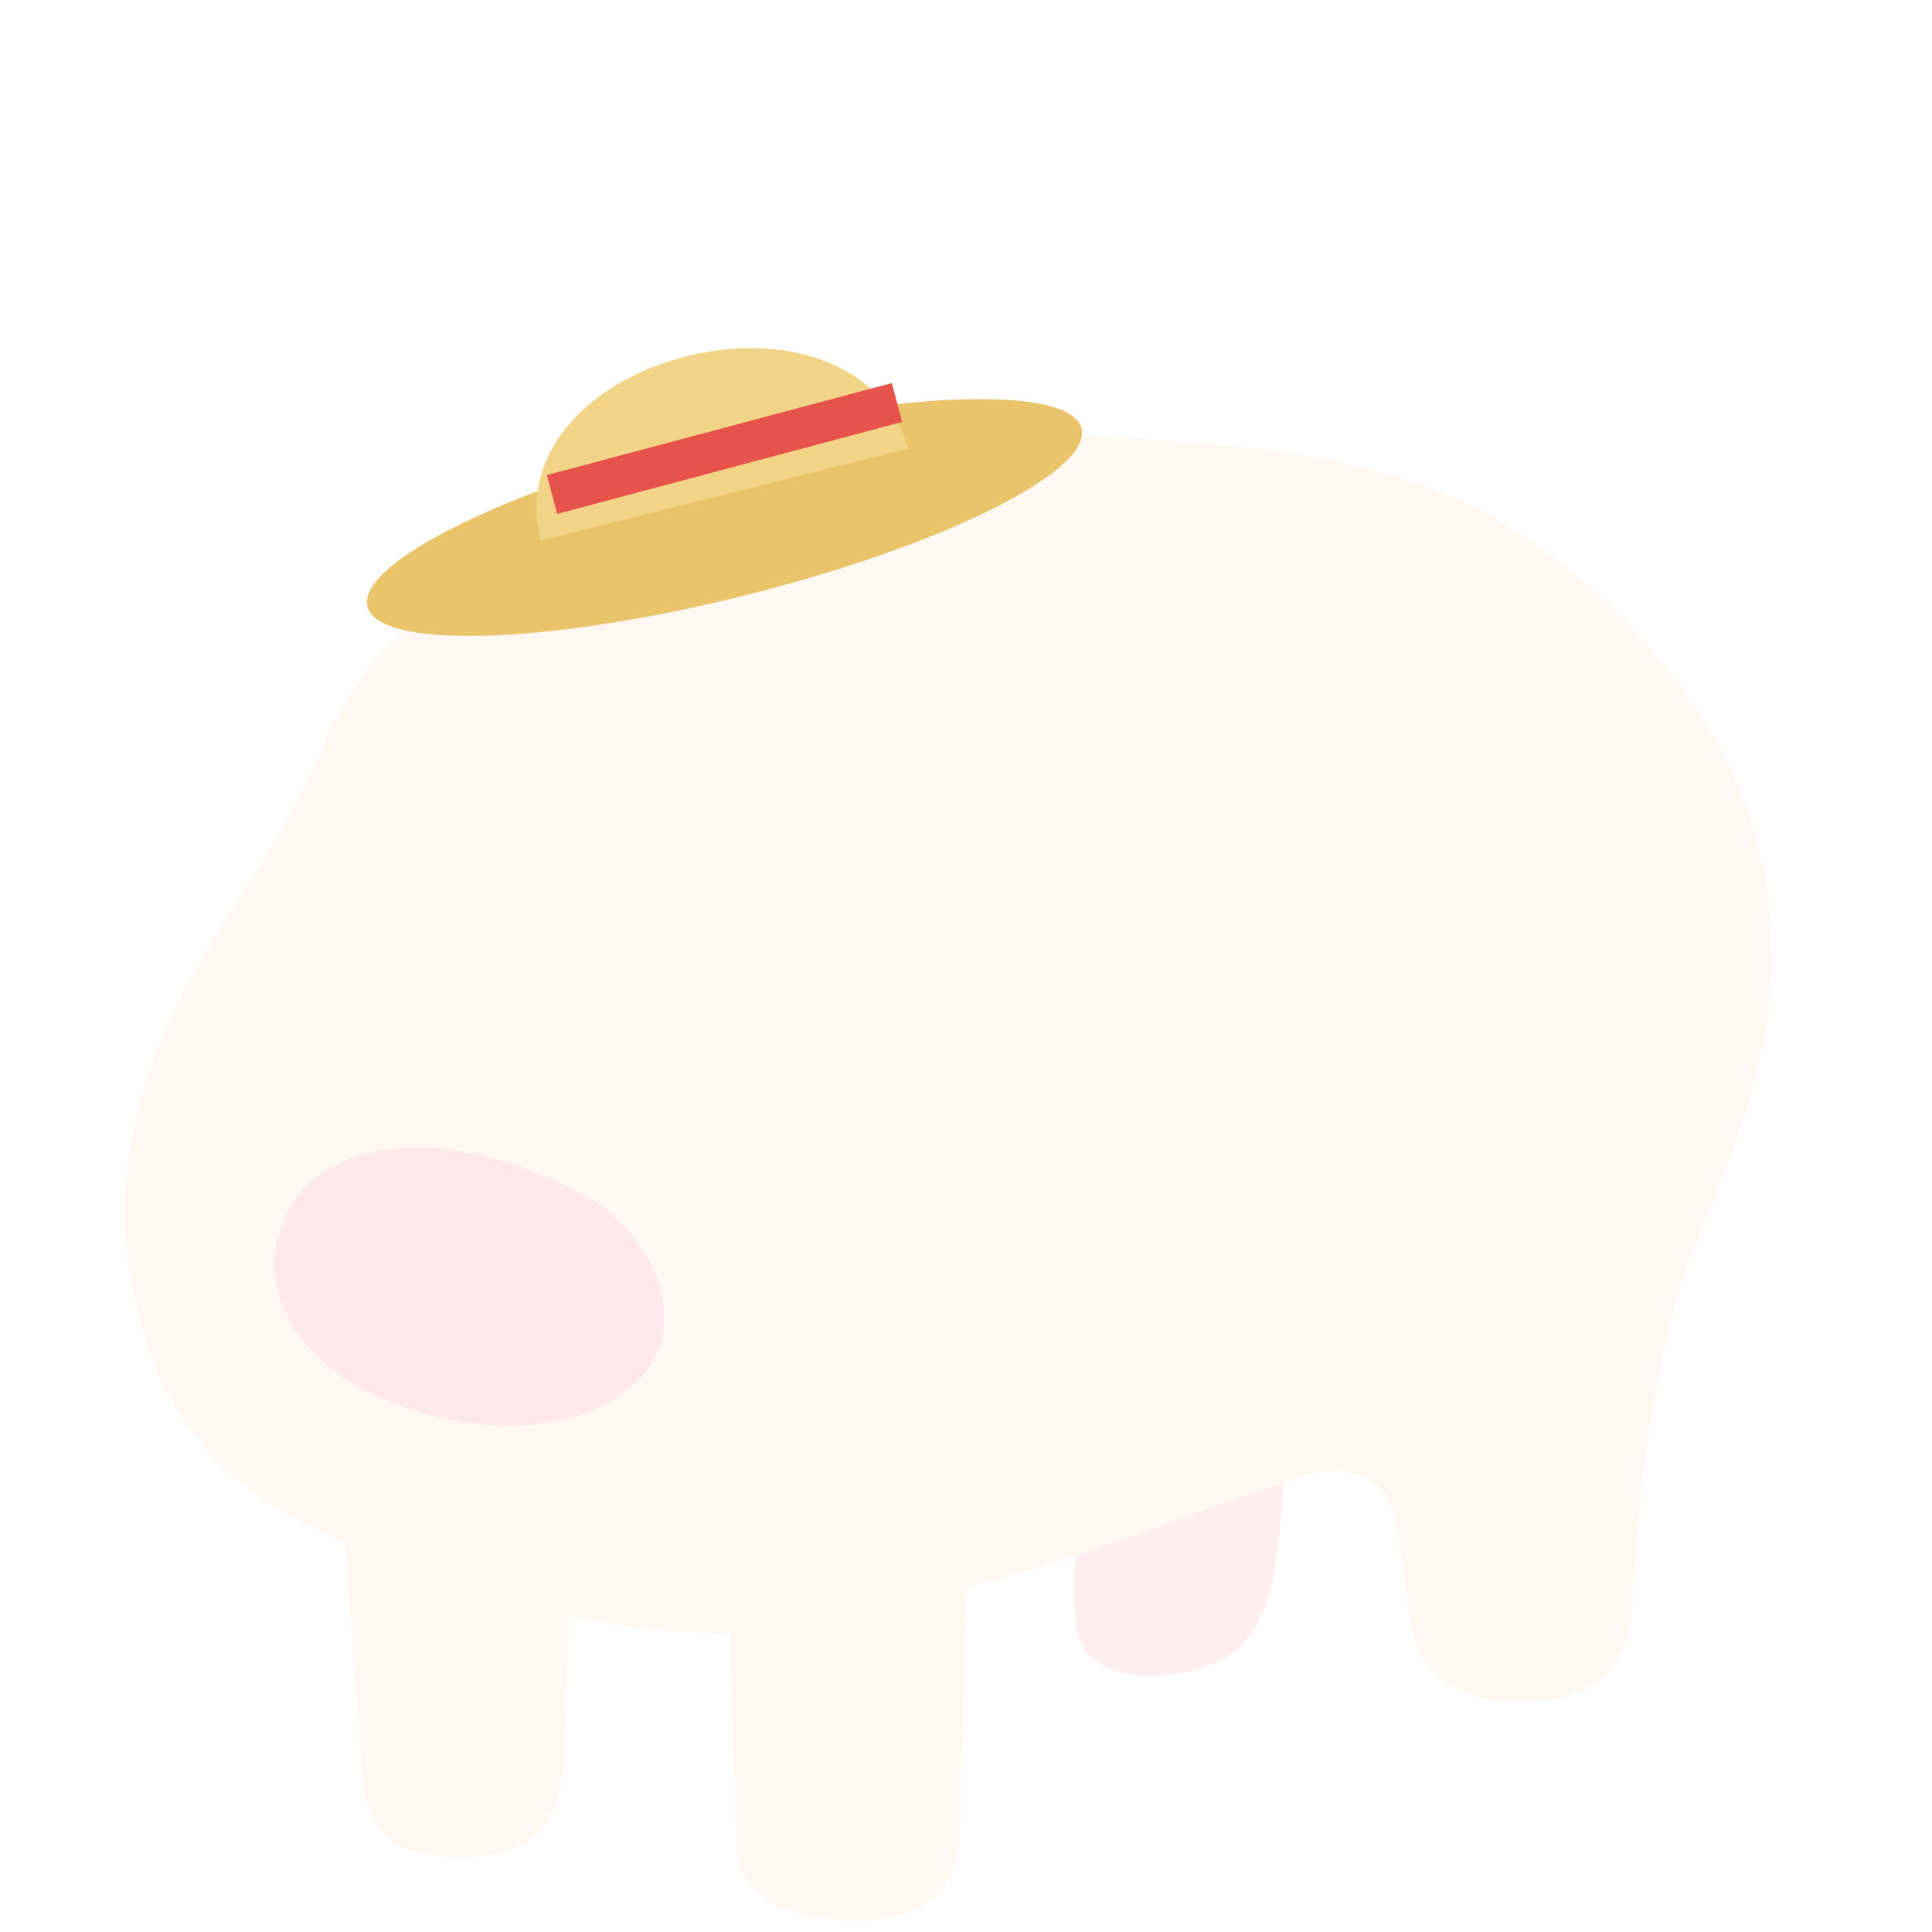
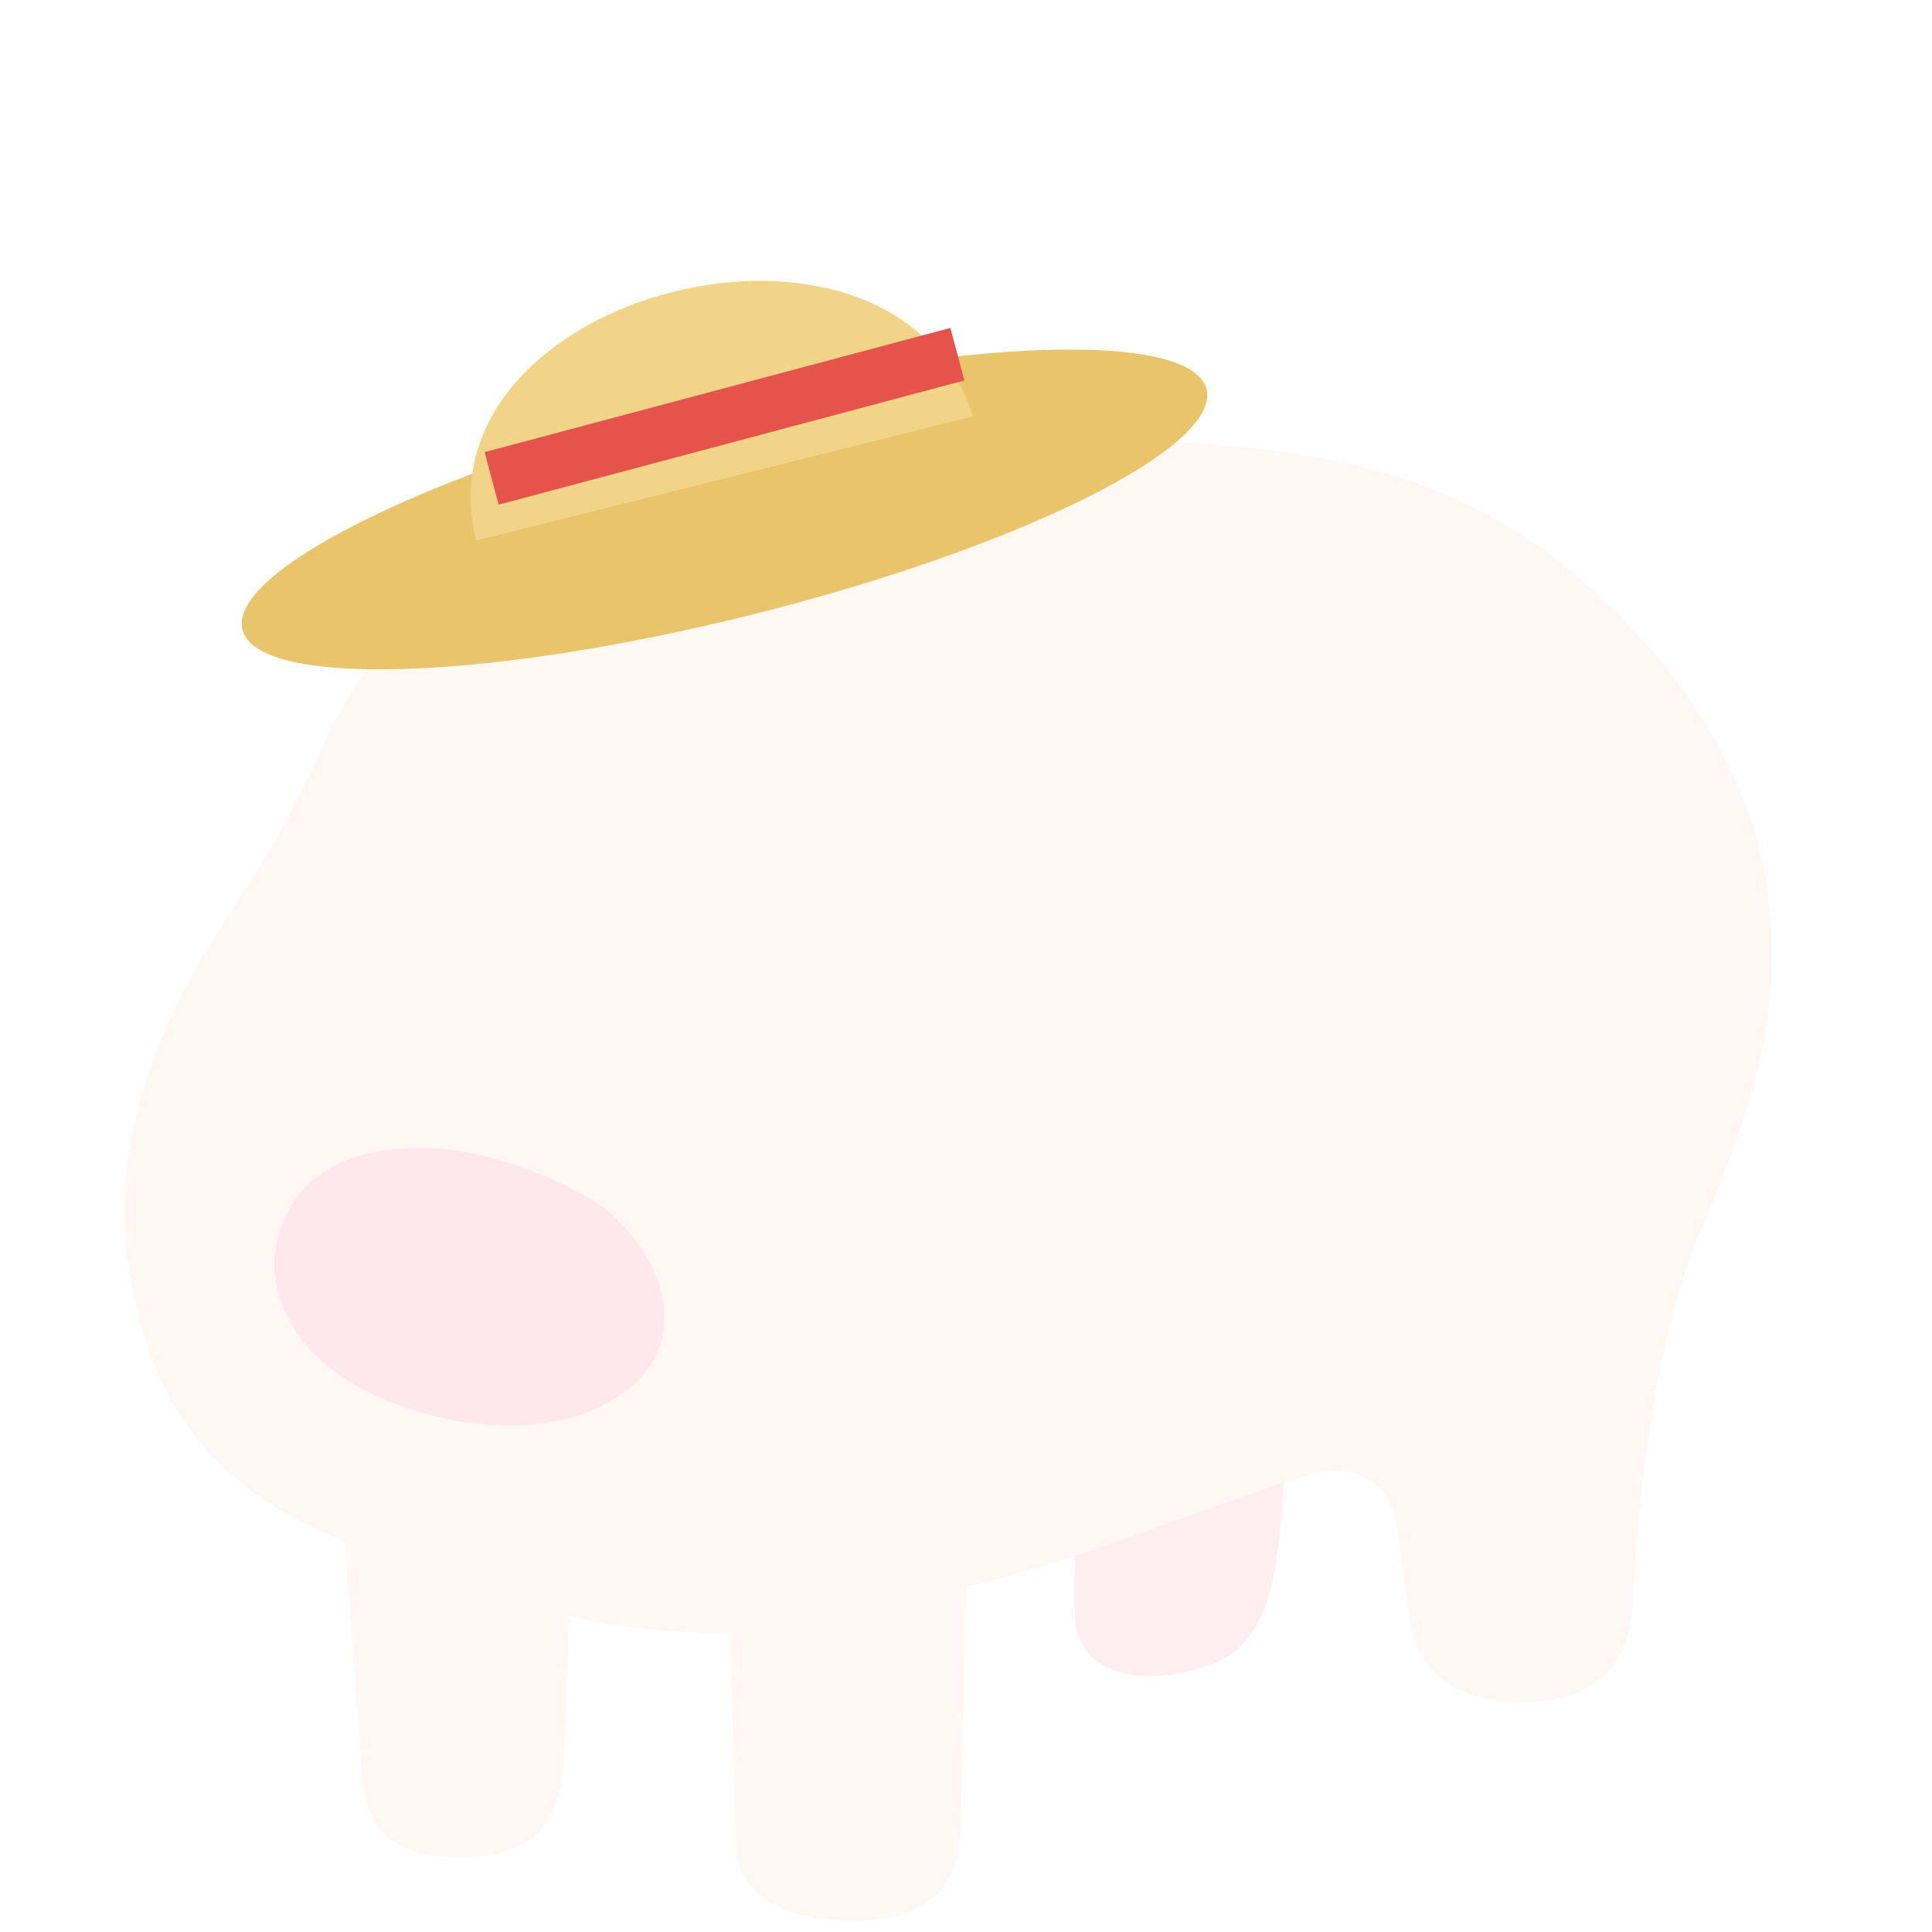
<svg xmlns="http://www.w3.org/2000/svg" viewBox="24 -36 336 336" width="128" height="128" role="img" aria-label="草帽">
  <style>@media (prefers-reduced-motion:reduce){*{animation:none!important}}</style>
  <g opacity=".18">
    <path fill="#FF9FA5" d="M214 210C213 221 210 232 211 246C212 256 224 257 233 254C244 251 246 240 247 225L248 211Z" />
    <path fill="#FFD1AF" d="M110 70C155 46 192 37 231 41C259 43 279 48 298 64C320 83 332 105 332 128C333 146 326 163 319 180C312 197 309 223 308 241C308 254 301 260 289 260C277 260 270 255 269 244L267 230C266 222 261 219 253 220C231 227 213 235 192 240L191 282C191 292 185 298 173 298C159 298 152 293 152 284L151 248C140 248 131 247 123 245L122 271C121 282 116 287 104 287C93 287 88 283 87 273L84 232C63 224 52 210 48 192C42 170 48 148 62 126C69 115 75 106 80 94C87 79 96 68 110 70Z" />
    <path fill="#FF8195" d="M108 165C91 161 78 166 74 175C68 186 74 200 90 207C106 214 125 214 135 204C143 196 140 183 129 174C123 170 116 167 108 165Z" />
  </g>
  <g class="w-strawhat" data-wear="strawhat" data-slot="head">
-     <ellipse cx="150" cy="54" rx="64" ry="14" fill="#E9C46A" transform="rotate(-14 150 54)" />
-     <path d="M118 58C110 26 172 10 182 42Z" fill="#F2D488" />
-     <path d="M120 50L180 34" fill="none" stroke="#E5534B" stroke-width="7" />
+     <g transform="translate(150 58) scale(1.35) translate(-150 -58)">
+       <ellipse cx="150" cy="54" rx="64" ry="14" fill="#E9C46A" transform="rotate(-14 150 54)" />
+       <path d="M118 58C110 26 172 10 182 42Z" fill="#F2D488" />
+       <path d="M120 50L180 34" fill="none" stroke="#E5534B" stroke-width="7" />
+     </g>
  </g>
</svg>
